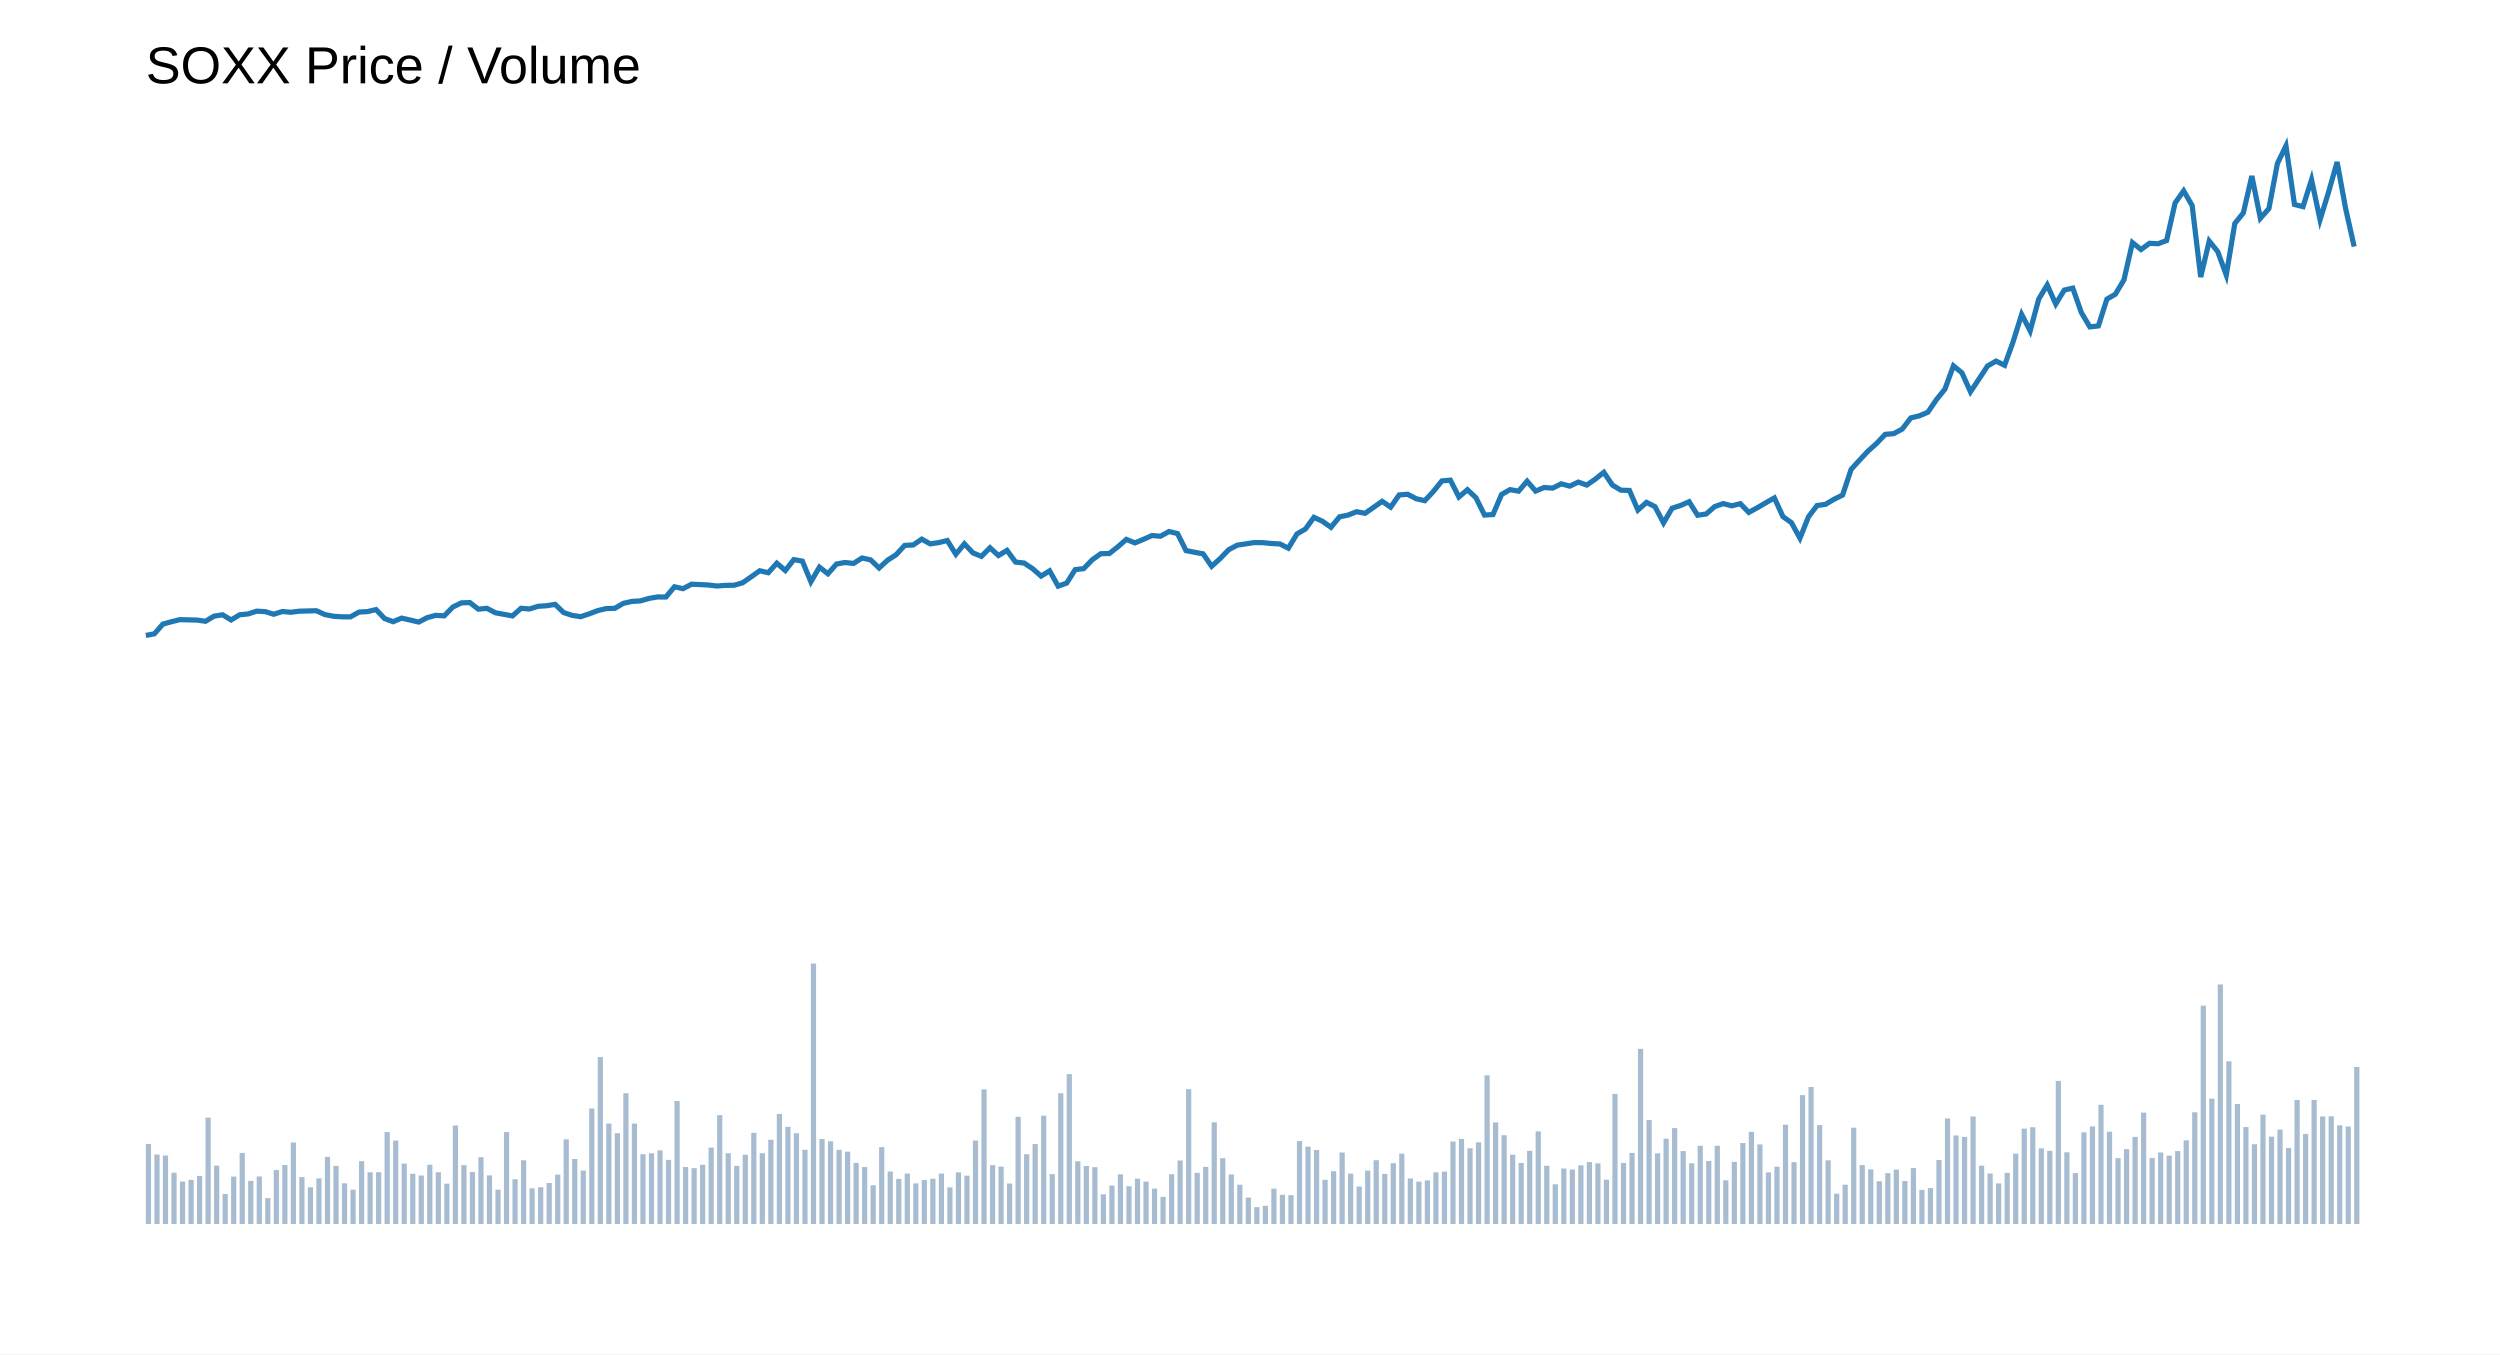
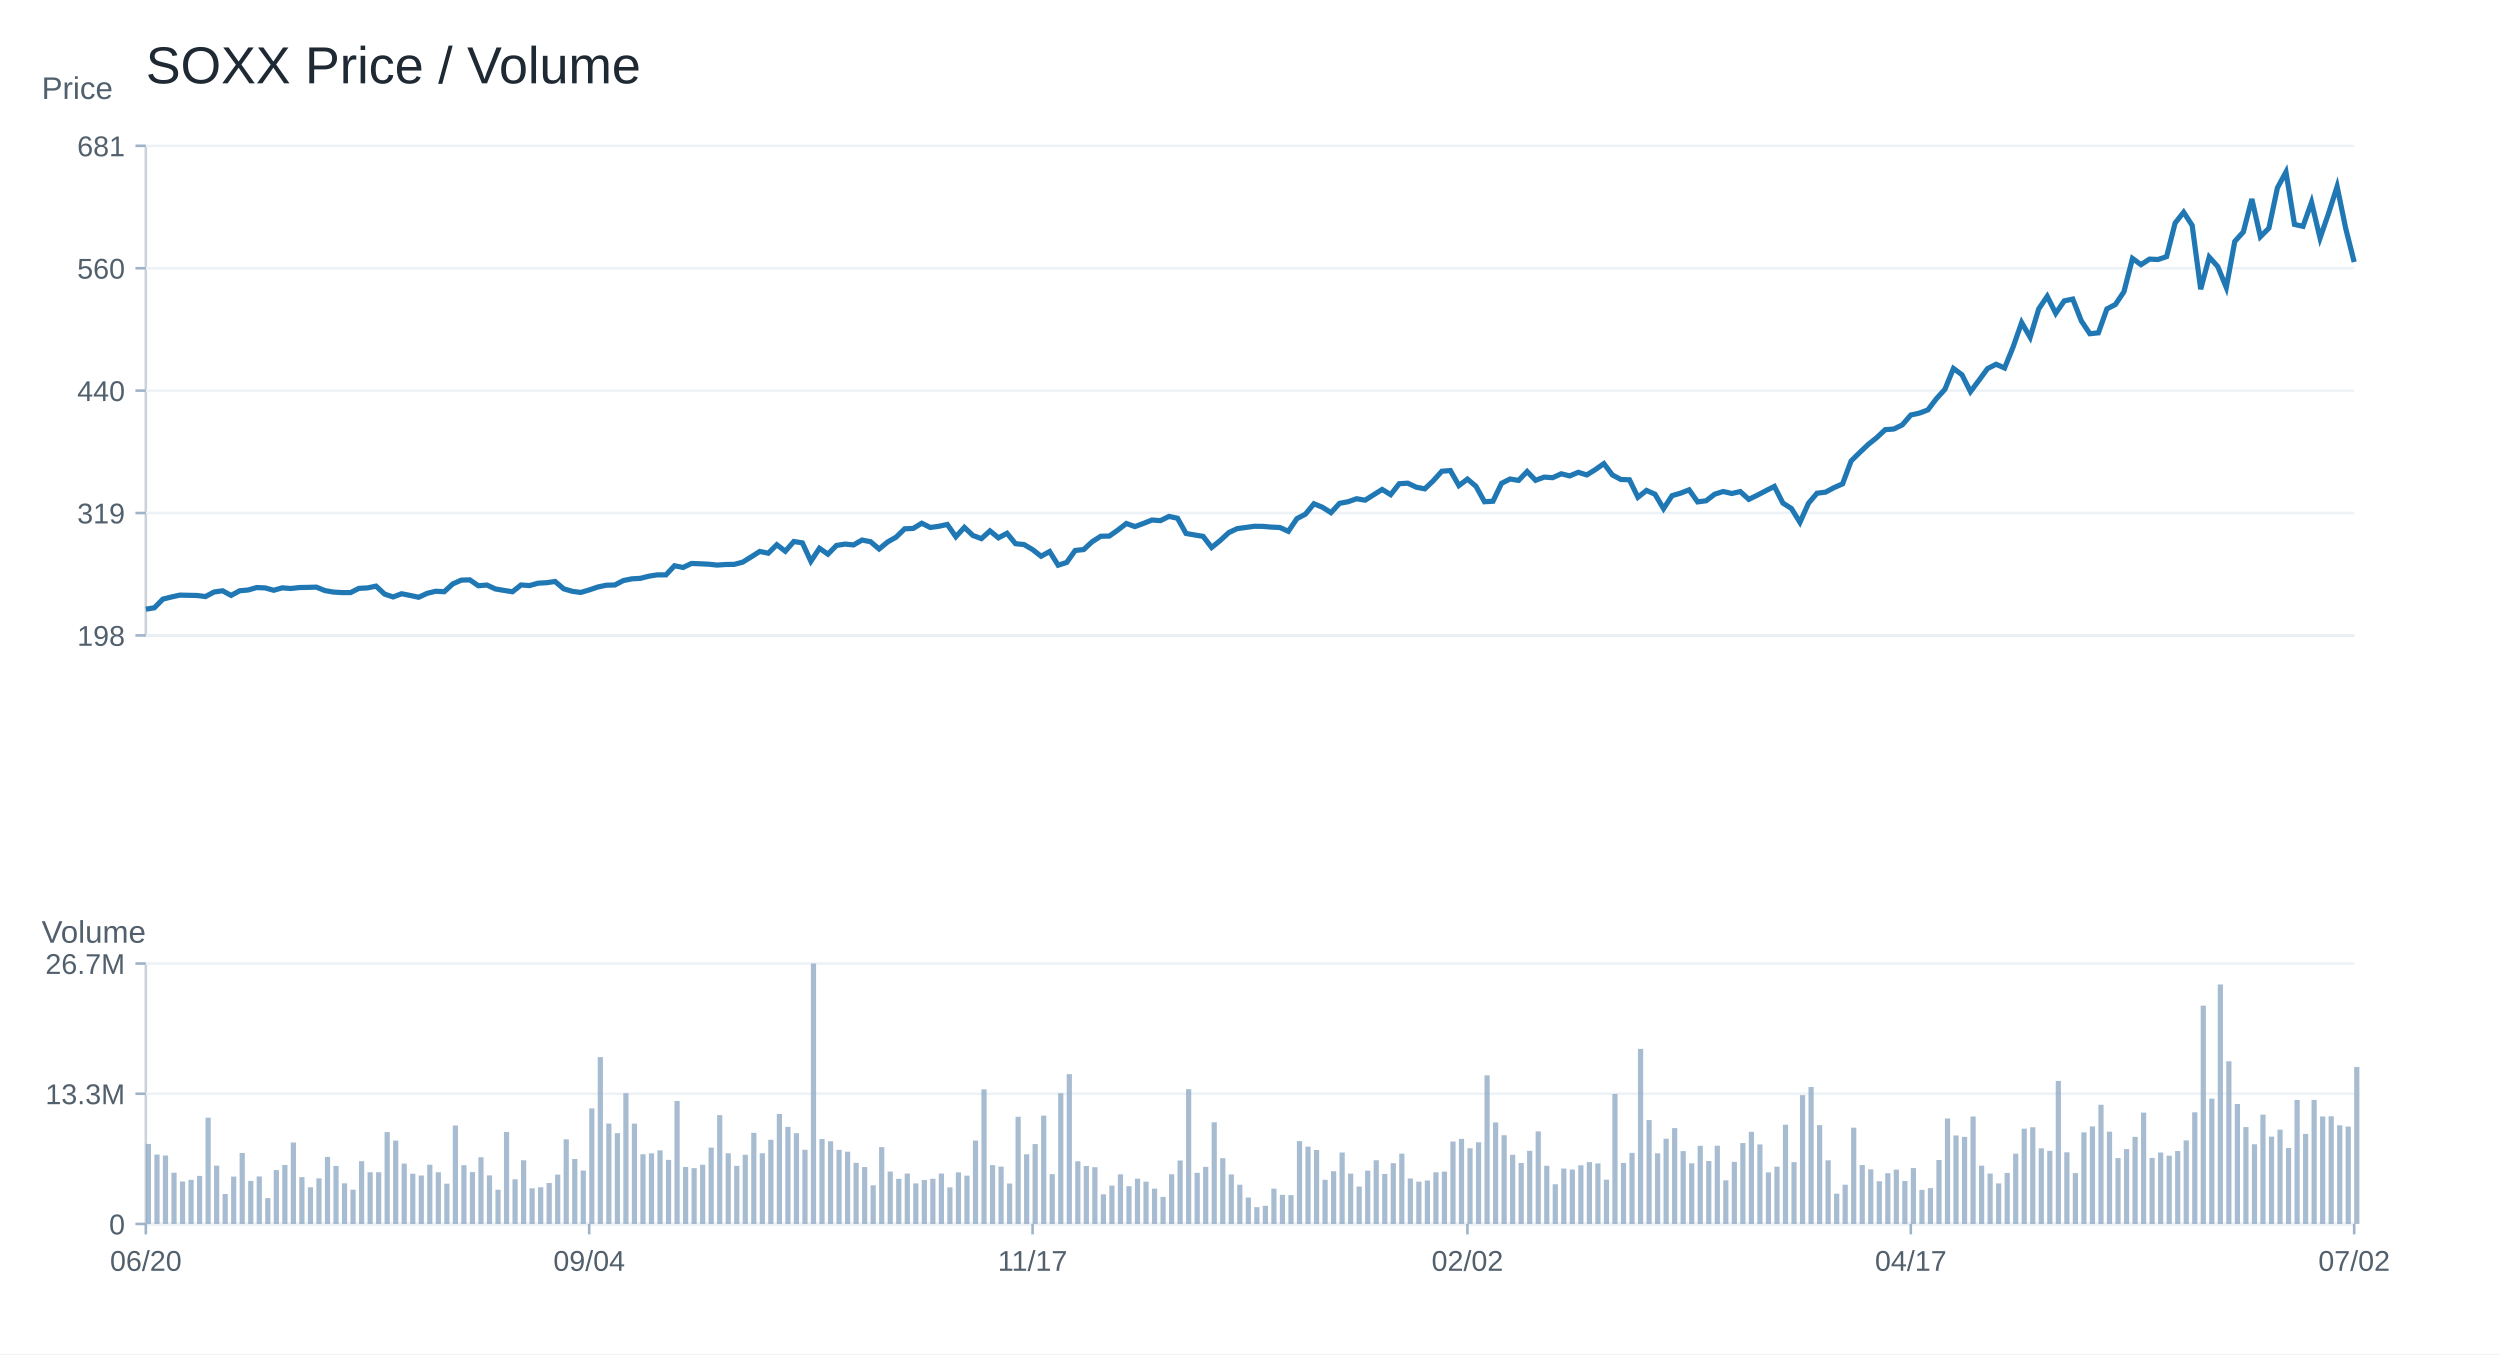
<svg xmlns="http://www.w3.org/2000/svg" width="960" height="520" viewBox="0 0 960 520">
  <rect width="100%" height="100%" fill="white" />
-   <text x="56" y="32" font-size="20" font-family="Arial">SOXX Price / Volume</text>
-   <polyline fill="none" stroke="#1f77b4" stroke-width="2" points="56.00,244.00 59.27,243.39 62.55,239.66 65.82,238.75 69.10,237.94 72.37,238.03 75.64,238.10 78.92,238.57 82.19,236.61 85.47,236.08 88.74,238.06 92.02,236.08 95.29,235.75 98.56,234.69 101.84,234.86 105.11,235.87 108.39,234.82 111.66,235.11 114.93,234.70 118.21,234.61 121.48,234.52 124.76,236.00 128.03,236.64 131.31,236.86 134.58,236.87 137.85,235.04 141.13,234.85 144.40,234.08 147.68,237.52 150.95,238.73 154.22,237.36 157.50,238.09 160.77,238.87 164.05,237.17 167.32,236.29 170.59,236.49 173.87,233.12 177.14,231.51 180.42,231.39 183.69,233.92 186.97,233.60 190.24,235.30 193.51,235.91 196.79,236.51 200.06,233.59 203.34,233.84 206.61,232.82 209.88,232.61 213.16,232.08 216.43,235.22 219.71,236.31 222.98,236.80 226.25,235.72 229.53,234.47 232.80,233.69 236.08,233.60 239.35,231.69 242.63,230.94 245.90,230.74 249.17,229.81 252.45,229.23 255.72,229.25 259.00,225.32 262.27,226.06 265.54,224.34 268.82,224.47 272.09,224.65 275.37,225.03 278.64,224.77 281.92,224.73 285.19,223.77 288.46,221.50 291.74,219.17 295.01,219.93 298.29,216.27 301.56,219.08 304.83,214.89 308.11,215.48 311.38,223.40 314.66,217.79 317.93,220.33 321.20,216.59 324.48,216.00 327.75,216.35 331.03,214.27 334.30,214.98 337.58,218.11 340.85,215.10 344.12,213.01 347.40,209.43 350.67,209.27 353.95,207.03 357.22,208.85 360.49,208.36 363.77,207.56 367.04,212.83 370.32,208.83 373.59,212.29 376.86,213.65 380.14,210.34 383.41,213.32 386.69,211.35 389.96,215.83 393.24,216.20 396.51,218.36 399.78,221.22 403.06,219.21 406.33,225.09 409.61,223.90 412.88,218.73 416.15,218.35 419.43,214.95 422.70,212.63 425.98,212.55 429.25,209.97 432.53,207.13 435.80,208.47 439.07,207.12 442.35,205.65 445.62,205.91 448.90,204.10 452.17,204.89 455.44,211.43 458.72,212.07 461.99,212.67 465.27,217.45 468.54,214.48 471.81,211.10 475.09,209.34 478.36,208.85 481.64,208.34 484.91,208.38 488.19,208.70 491.46,208.87 494.73,210.51 498.01,205.05 501.28,203.15 504.56,198.66 507.83,200.17 511.10,202.48 514.38,198.47 517.65,197.79 520.93,196.50 524.20,197.11 527.47,194.80 530.75,192.51 534.02,194.74 537.30,190.04 540.57,189.81 543.85,191.53 547.12,192.25 550.39,188.76 553.67,184.67 556.94,184.38 560.22,190.84 563.49,188.05 566.76,191.13 570.04,197.78 573.31,197.58 576.59,189.88 579.86,188.02 583.14,188.60 586.41,184.78 589.68,188.57 592.96,187.20 596.23,187.44 599.51,185.78 602.78,186.68 606.05,185.12 609.33,186.26 612.60,183.98 615.88,181.38 619.15,186.26 622.42,188.23 625.70,188.33 628.97,195.86 632.25,192.91 635.52,194.56 638.80,200.77 642.07,195.17 645.34,194.10 648.62,192.67 651.89,197.86 655.17,197.37 658.44,194.53 661.71,193.38 664.99,194.24 668.26,193.41 671.54,196.76 674.81,194.98 678.08,193.05 681.36,191.20 684.63,198.36 687.91,200.70 691.18,206.67 694.46,198.44 697.73,194.13 701.00,193.66 704.28,191.71 707.55,190.11 710.83,180.24 714.10,176.65 717.37,173.17 720.65,170.23 723.92,166.79 727.20,166.52 730.47,164.74 733.75,160.48 737.02,159.68 740.29,158.30 743.57,153.48 746.84,149.45 750.12,140.47 753.39,143.17 756.66,150.45 759.94,145.53 763.21,140.54 766.49,138.66 769.76,140.27 773.03,131.26 776.31,120.73 779.58,127.06 782.86,114.87 786.13,109.44 789.41,116.75 792.68,111.39 795.95,110.63 799.23,120.01 802.50,125.53 805.78,125.15 809.05,114.87 812.32,112.95 815.60,107.45 818.87,93.16 822.15,95.83 825.42,93.43 828.69,93.60 831.97,92.36 835.24,77.93 838.52,73.29 841.79,78.94 845.07,106.39 848.34,92.57 851.61,96.63 854.89,105.63 858.16,85.82 861.44,81.76 864.71,67.59 867.98,83.82 871.26,80.12 874.53,62.79 877.81,56.00 881.08,78.52 884.36,79.34 887.63,69.00 890.90,84.39 894.18,73.74 897.45,62.22 900.73,80.13 904.00,94.69" />
+   <text x="56.00" y="32.00" font-size="20" font-family="Arial" fill="#1f2933" text-anchor="start">SOXX Price / Volume</text>
+   <line x1="56" y1="244" x2="904" y2="244" stroke="#cbd2d9" />
+   <line x1="56" y1="56" x2="56" y2="244" stroke="#cbd2d9" />
+   <text x="16.00" y="38.00" font-size="12" font-family="Arial" fill="#52606d" text-anchor="start">Price</text>
+   <line x1="56" y1="244.00" x2="904" y2="244.00" stroke="#edf2f7" />
+   <line x1="52" y1="244.00" x2="56" y2="244.00" stroke="#9fb3c8" />
+   <text x="48.00" y="248.00" font-size="11" font-family="Arial" fill="#52606d" text-anchor="end">198</text>
+   <line x1="56" y1="197.00" x2="904" y2="197.00" stroke="#edf2f7" />
+   <line x1="52" y1="197.00" x2="56" y2="197.00" stroke="#9fb3c8" />
+   <text x="48.00" y="201.00" font-size="11" font-family="Arial" fill="#52606d" text-anchor="end">319</text>
+   <line x1="56" y1="150.00" x2="904" y2="150.00" stroke="#edf2f7" />
+   <line x1="52" y1="150.00" x2="56" y2="150.00" stroke="#9fb3c8" />
+   <text x="48.00" y="154.00" font-size="11" font-family="Arial" fill="#52606d" text-anchor="end">440</text>
+   <line x1="56" y1="103.00" x2="904" y2="103.00" stroke="#edf2f7" />
+   <line x1="52" y1="103.00" x2="56" y2="103.00" stroke="#9fb3c8" />
+   <text x="48.00" y="107.00" font-size="11" font-family="Arial" fill="#52606d" text-anchor="end">560</text>
+   <line x1="56" y1="56.00" x2="904" y2="56.00" stroke="#edf2f7" />
+   <line x1="52" y1="56.00" x2="56" y2="56.00" stroke="#9fb3c8" />
+   <text x="48.00" y="60.00" font-size="11" font-family="Arial" fill="#52606d" text-anchor="end">681</text>
+   <polyline fill="none" stroke="#1f77b4" stroke-width="2" points="56.00,233.93 59.27,233.39 62.55,230.06 65.82,229.24 69.10,228.52 72.37,228.60 75.64,228.66 78.92,229.08 82.19,227.33 85.47,226.86 88.74,228.63 92.02,226.86 95.29,226.56 98.56,225.62 101.84,225.76 105.11,226.67 108.39,225.73 111.66,225.99 114.93,225.62 118.21,225.55 121.48,225.46 124.76,226.78 128.03,227.36 131.31,227.55 134.58,227.56 137.85,225.93 141.13,225.76 144.40,225.07 147.68,228.14 150.95,229.23 154.22,228.00 157.50,228.65 160.77,229.35 164.05,227.83 167.32,227.04 170.59,227.22 173.87,224.22 177.14,222.77 180.42,222.67 183.69,224.93 186.97,224.65 190.24,226.16 193.51,226.71 196.79,227.24 200.06,224.63 203.34,224.86 206.61,223.95 209.88,223.76 213.16,223.29 216.43,226.09 219.71,227.06 222.98,227.50 226.25,226.54 229.53,225.42 232.80,224.72 236.08,224.64 239.35,222.94 242.63,222.27 245.90,222.09 249.17,221.25 252.45,220.74 255.72,220.76 259.00,217.25 262.27,217.91 265.54,216.37 268.82,216.49 272.09,216.65 275.37,216.99 278.64,216.76 281.92,216.72 285.19,215.87 288.46,213.84 291.74,211.76 295.01,212.43 298.29,209.17 301.56,211.68 304.83,207.94 308.11,208.46 311.38,215.53 314.66,210.53 317.93,212.80 321.20,209.45 324.48,208.93 327.75,209.25 331.03,207.38 334.30,208.02 337.58,210.81 340.85,208.12 344.12,206.26 347.40,203.06 350.67,202.92 353.95,200.92 357.22,202.55 360.49,202.10 363.77,201.39 367.04,206.10 370.32,202.52 373.59,205.62 376.86,206.83 380.14,203.87 383.41,206.53 386.69,204.78 389.96,208.78 393.24,209.11 396.51,211.04 399.78,213.59 403.06,211.79 406.33,217.04 409.61,215.98 412.88,211.37 416.15,211.03 419.43,207.99 422.70,205.92 425.98,205.85 429.25,203.55 432.53,201.01 435.80,202.21 439.07,201.00 442.35,199.69 445.62,199.92 448.90,198.30 452.17,199.01 455.44,204.85 458.72,205.42 461.99,205.96 465.27,210.23 468.54,207.58 471.81,204.55 475.09,202.98 478.36,202.55 481.64,202.09 484.91,202.13 488.19,202.41 491.46,202.56 494.73,204.03 498.01,199.15 501.28,197.45 504.56,193.45 507.83,194.79 511.10,196.86 514.38,193.28 517.65,192.67 520.93,191.52 524.20,192.07 527.47,190.00 530.75,187.95 534.02,189.95 537.30,185.75 540.57,185.54 543.85,187.08 547.12,187.72 550.39,184.60 553.67,180.95 556.94,180.69 560.22,186.46 563.49,183.98 566.76,186.72 570.04,192.66 573.31,192.48 576.59,185.60 579.86,183.95 583.14,184.47 586.41,181.06 589.68,184.44 592.96,183.21 596.23,183.43 599.51,181.94 602.78,182.75 606.05,181.36 609.33,182.37 612.60,180.34 615.88,178.02 619.15,182.38 622.42,184.13 625.70,184.23 628.97,190.95 632.25,188.32 635.52,189.79 638.80,195.33 642.07,190.33 645.34,189.38 648.62,188.10 651.89,192.73 655.17,192.29 658.44,189.76 661.71,188.74 664.99,189.50 668.26,188.76 671.54,191.75 674.81,190.16 678.08,188.44 681.36,186.79 684.63,193.17 687.91,195.27 691.18,200.59 694.46,193.25 697.73,189.40 701.00,188.99 704.28,187.24 707.55,185.81 710.83,177.00 714.10,173.79 717.37,170.69 720.65,168.07 723.92,164.99 727.20,164.75 730.47,163.16 733.75,159.36 737.02,158.64 740.29,157.42 743.57,153.11 746.84,149.51 750.12,141.49 753.39,143.90 756.66,150.40 759.94,146.01 763.21,141.55 766.49,139.88 769.76,141.31 773.03,133.27 776.31,123.87 779.58,129.52 782.86,118.64 786.13,113.79 789.41,120.32 792.68,115.53 795.95,114.85 799.23,123.22 802.50,128.15 805.78,127.81 809.05,118.63 812.32,116.92 815.60,112.01 818.87,99.25 822.15,101.63 825.42,99.50 828.69,99.65 831.97,98.54 835.24,85.65 838.52,81.50 841.79,86.55 845.07,111.06 848.34,98.72 851.61,102.35 854.89,110.38 858.16,92.70 861.44,89.07 864.71,76.42 867.98,90.91 871.26,87.60 874.53,72.13 877.81,66.07 881.08,86.18 884.36,86.91 887.63,77.68 890.90,91.42 894.18,81.91 897.45,71.62 900.73,87.62 904.00,100.62" />
+   <line x1="56" y1="470" x2="904" y2="470" stroke="#cbd2d9" />
+   <line x1="56" y1="370" x2="56" y2="470" stroke="#cbd2d9" />
+   <text x="16.00" y="362.00" font-size="12" font-family="Arial" fill="#52606d" text-anchor="start">Volume</text>
+   <line x1="56" y1="470.00" x2="904" y2="470.00" stroke="#edf2f7" />
+   <line x1="52" y1="470.00" x2="56" y2="470.00" stroke="#9fb3c8" />
+   <text x="48.00" y="474.00" font-size="11" font-family="Arial" fill="#52606d" text-anchor="end">0</text>
+   <line x1="56" y1="420.00" x2="904" y2="420.00" stroke="#edf2f7" />
+   <line x1="52" y1="420.00" x2="56" y2="420.00" stroke="#9fb3c8" />
+   <text x="48.00" y="424.00" font-size="11" font-family="Arial" fill="#52606d" text-anchor="end">13.3M</text>
+   <line x1="56" y1="370.00" x2="904" y2="370.00" stroke="#edf2f7" />
+   <line x1="52" y1="370.00" x2="56" y2="370.00" stroke="#9fb3c8" />
+   <text x="48.00" y="374.00" font-size="11" font-family="Arial" fill="#52606d" text-anchor="end">26.7M</text>
+   <line x1="56.00" y1="470" x2="56.00" y2="474" stroke="#9fb3c8" />
+   <text x="56.00" y="488.00" font-size="11" font-family="Arial" fill="#52606d" text-anchor="middle">06/20</text>
+   <line x1="226.25" y1="470" x2="226.25" y2="474" stroke="#9fb3c8" />
+   <text x="226.25" y="488.00" font-size="11" font-family="Arial" fill="#52606d" text-anchor="middle">09/04</text>
+   <line x1="396.51" y1="470" x2="396.51" y2="474" stroke="#9fb3c8" />
+   <text x="396.51" y="488.00" font-size="11" font-family="Arial" fill="#52606d" text-anchor="middle">11/17</text>
+   <line x1="563.49" y1="470" x2="563.49" y2="474" stroke="#9fb3c8" />
+   <text x="563.49" y="488.00" font-size="11" font-family="Arial" fill="#52606d" text-anchor="middle">02/02</text>
+   <line x1="733.75" y1="470" x2="733.75" y2="474" stroke="#9fb3c8" />
+   <text x="733.75" y="488.00" font-size="11" font-family="Arial" fill="#52606d" text-anchor="middle">04/17</text>
+   <line x1="904.00" y1="470" x2="904.00" y2="474" stroke="#9fb3c8" />
+   <text x="904.00" y="488.00" font-size="11" font-family="Arial" fill="#52606d" text-anchor="middle">07/02</text>
  <rect x="56.0" y="439.27" width="2" height="30.73" fill="#8aa6c1" opacity="0.75" />
  <rect x="59.274" y="443.343" width="2" height="26.657" fill="#8aa6c1" opacity="0.75" />
  <rect x="62.548" y="443.709" width="2" height="26.291" fill="#8aa6c1" opacity="0.75" />
  <rect x="65.822" y="450.321" width="2" height="19.679" fill="#8aa6c1" opacity="0.75" />
  <rect x="69.097" y="453.702" width="2" height="16.298" fill="#8aa6c1" opacity="0.75" />
  <rect x="72.371" y="453.064" width="2" height="16.936" fill="#8aa6c1" opacity="0.75" />
  <rect x="75.645" y="451.547" width="2" height="18.453" fill="#8aa6c1" opacity="0.75" />
  <rect x="78.919" y="429.189" width="2" height="40.811" fill="#8aa6c1" opacity="0.75" />
  <rect x="82.193" y="447.599" width="2" height="22.401" fill="#8aa6c1" opacity="0.75" />
  <rect x="85.467" y="458.5" width="2" height="11.5" fill="#8aa6c1" opacity="0.75" />
  <rect x="88.741" y="451.795" width="2" height="18.205" fill="#8aa6c1" opacity="0.75" />
  <rect x="92.015" y="442.739" width="2" height="27.261" fill="#8aa6c1" opacity="0.75" />
  <rect x="95.29" y="453.458" width="2" height="16.542" fill="#8aa6c1" opacity="0.75" />
  <rect x="98.564" y="451.76" width="2" height="18.24" fill="#8aa6c1" opacity="0.75" />
  <rect x="101.838" y="460.073" width="2" height="9.927" fill="#8aa6c1" opacity="0.75" />
  <rect x="105.112" y="449.309" width="2" height="20.691" fill="#8aa6c1" opacity="0.75" />
  <rect x="108.386" y="447.363" width="2" height="22.637" fill="#8aa6c1" opacity="0.75" />
  <rect x="111.66" y="438.72" width="2" height="31.28" fill="#8aa6c1" opacity="0.75" />
  <rect x="114.934" y="452.012" width="2" height="17.988" fill="#8aa6c1" opacity="0.75" />
  <rect x="118.208" y="455.919" width="2" height="14.081" fill="#8aa6c1" opacity="0.75" />
  <rect x="121.483" y="452.494" width="2" height="17.506" fill="#8aa6c1" opacity="0.75" />
  <rect x="124.757" y="444.257" width="2" height="25.743" fill="#8aa6c1" opacity="0.75" />
  <rect x="128.031" y="447.698" width="2" height="22.302" fill="#8aa6c1" opacity="0.75" />
  <rect x="131.305" y="454.389" width="2" height="15.611" fill="#8aa6c1" opacity="0.75" />
  <rect x="134.579" y="456.844" width="2" height="13.156" fill="#8aa6c1" opacity="0.75" />
  <rect x="137.853" y="445.898" width="2" height="24.102" fill="#8aa6c1" opacity="0.75" />
  <rect x="141.127" y="450.144" width="2" height="19.856" fill="#8aa6c1" opacity="0.75" />
  <rect x="144.402" y="450.141" width="2" height="19.859" fill="#8aa6c1" opacity="0.75" />
  <rect x="147.676" y="434.71" width="2" height="35.29" fill="#8aa6c1" opacity="0.75" />
  <rect x="150.95" y="437.971" width="2" height="32.029" fill="#8aa6c1" opacity="0.75" />
  <rect x="154.224" y="446.811" width="2" height="23.189" fill="#8aa6c1" opacity="0.75" />
  <rect x="157.498" y="450.706" width="2" height="19.294" fill="#8aa6c1" opacity="0.75" />
  <rect x="160.772" y="451.393" width="2" height="18.607" fill="#8aa6c1" opacity="0.75" />
  <rect x="164.046" y="447.246" width="2" height="22.754" fill="#8aa6c1" opacity="0.75" />
  <rect x="167.32" y="450.138" width="2" height="19.862" fill="#8aa6c1" opacity="0.75" />
  <rect x="170.595" y="454.535" width="2" height="15.465" fill="#8aa6c1" opacity="0.75" />
  <rect x="173.869" y="432.192" width="2" height="37.808" fill="#8aa6c1" opacity="0.75" />
  <rect x="177.143" y="447.437" width="2" height="22.563" fill="#8aa6c1" opacity="0.75" />
  <rect x="180.417" y="450.084" width="2" height="19.916" fill="#8aa6c1" opacity="0.75" />
  <rect x="183.691" y="444.373" width="2" height="25.627" fill="#8aa6c1" opacity="0.75" />
  <rect x="186.965" y="451.349" width="2" height="18.651" fill="#8aa6c1" opacity="0.75" />
  <rect x="190.239" y="456.857" width="2" height="13.143" fill="#8aa6c1" opacity="0.75" />
  <rect x="193.514" y="434.696" width="2" height="35.304" fill="#8aa6c1" opacity="0.75" />
  <rect x="196.788" y="452.837" width="2" height="17.163" fill="#8aa6c1" opacity="0.75" />
  <rect x="200.062" y="445.544" width="2" height="24.456" fill="#8aa6c1" opacity="0.75" />
  <rect x="203.336" y="456.309" width="2" height="13.691" fill="#8aa6c1" opacity="0.75" />
  <rect x="206.61" y="455.905" width="2" height="14.095" fill="#8aa6c1" opacity="0.75" />
  <rect x="209.884" y="454.282" width="2" height="15.718" fill="#8aa6c1" opacity="0.75" />
  <rect x="213.158" y="451.042" width="2" height="18.958" fill="#8aa6c1" opacity="0.75" />
  <rect x="216.432" y="437.508" width="2" height="32.492" fill="#8aa6c1" opacity="0.75" />
  <rect x="219.707" y="445.051" width="2" height="24.949" fill="#8aa6c1" opacity="0.75" />
  <rect x="222.981" y="449.494" width="2" height="20.506" fill="#8aa6c1" opacity="0.75" />
  <rect x="226.255" y="425.633" width="2" height="44.367" fill="#8aa6c1" opacity="0.75" />
  <rect x="229.529" y="405.913" width="2" height="64.087" fill="#8aa6c1" opacity="0.75" />
  <rect x="232.803" y="431.446" width="2" height="38.554" fill="#8aa6c1" opacity="0.75" />
  <rect x="236.077" y="435.138" width="2" height="34.862" fill="#8aa6c1" opacity="0.75" />
  <rect x="239.351" y="419.802" width="2" height="50.198" fill="#8aa6c1" opacity="0.75" />
  <rect x="242.625" y="431.462" width="2" height="38.538" fill="#8aa6c1" opacity="0.75" />
  <rect x="245.9" y="443.234" width="2" height="26.766" fill="#8aa6c1" opacity="0.75" />
  <rect x="249.174" y="442.878" width="2" height="27.122" fill="#8aa6c1" opacity="0.75" />
  <rect x="252.448" y="441.739" width="2" height="28.261" fill="#8aa6c1" opacity="0.75" />
  <rect x="255.722" y="445.397" width="2" height="24.603" fill="#8aa6c1" opacity="0.75" />
  <rect x="258.996" y="422.787" width="2" height="47.213" fill="#8aa6c1" opacity="0.75" />
  <rect x="262.27" y="448.124" width="2" height="21.876" fill="#8aa6c1" opacity="0.75" />
  <rect x="265.544" y="448.564" width="2" height="21.436" fill="#8aa6c1" opacity="0.75" />
  <rect x="268.819" y="447.265" width="2" height="22.735" fill="#8aa6c1" opacity="0.75" />
  <rect x="272.093" y="440.681" width="2" height="29.319" fill="#8aa6c1" opacity="0.75" />
  <rect x="275.367" y="428.197" width="2" height="41.803" fill="#8aa6c1" opacity="0.75" />
  <rect x="278.641" y="442.859" width="2" height="27.141" fill="#8aa6c1" opacity="0.75" />
  <rect x="281.915" y="447.69" width="2" height="22.31" fill="#8aa6c1" opacity="0.75" />
  <rect x="285.189" y="443.43" width="2" height="26.57" fill="#8aa6c1" opacity="0.75" />
  <rect x="288.463" y="435.009" width="2" height="34.991" fill="#8aa6c1" opacity="0.75" />
  <rect x="291.737" y="442.837" width="2" height="27.163" fill="#8aa6c1" opacity="0.75" />
  <rect x="295.012" y="437.671" width="2" height="32.329" fill="#8aa6c1" opacity="0.75" />
  <rect x="298.286" y="427.758" width="2" height="42.242" fill="#8aa6c1" opacity="0.75" />
  <rect x="301.56" y="432.714" width="2" height="37.286" fill="#8aa6c1" opacity="0.75" />
  <rect x="304.834" y="435.151" width="2" height="34.849" fill="#8aa6c1" opacity="0.75" />
  <rect x="308.108" y="441.513" width="2" height="28.487" fill="#8aa6c1" opacity="0.75" />
  <rect x="311.382" y="370.0" width="2" height="100.0" fill="#8aa6c1" opacity="0.75" />
  <rect x="314.656" y="437.392" width="2" height="32.608" fill="#8aa6c1" opacity="0.75" />
  <rect x="317.931" y="438.244" width="2" height="31.756" fill="#8aa6c1" opacity="0.75" />
  <rect x="321.205" y="441.544" width="2" height="28.456" fill="#8aa6c1" opacity="0.75" />
  <rect x="324.479" y="442.237" width="2" height="27.763" fill="#8aa6c1" opacity="0.75" />
  <rect x="327.753" y="446.541" width="2" height="23.459" fill="#8aa6c1" opacity="0.75" />
  <rect x="331.027" y="448.149" width="2" height="21.851" fill="#8aa6c1" opacity="0.75" />
  <rect x="334.301" y="455.144" width="2" height="14.856" fill="#8aa6c1" opacity="0.75" />
  <rect x="337.575" y="440.495" width="2" height="29.505" fill="#8aa6c1" opacity="0.75" />
  <rect x="340.849" y="449.863" width="2" height="20.137" fill="#8aa6c1" opacity="0.75" />
  <rect x="344.124" y="452.686" width="2" height="17.314" fill="#8aa6c1" opacity="0.75" />
  <rect x="347.398" y="450.649" width="2" height="19.351" fill="#8aa6c1" opacity="0.75" />
  <rect x="350.672" y="454.428" width="2" height="15.572" fill="#8aa6c1" opacity="0.75" />
  <rect x="353.946" y="453.129" width="2" height="16.871" fill="#8aa6c1" opacity="0.75" />
  <rect x="357.22" y="452.651" width="2" height="17.349" fill="#8aa6c1" opacity="0.75" />
  <rect x="360.494" y="450.653" width="2" height="19.347" fill="#8aa6c1" opacity="0.75" />
  <rect x="363.768" y="455.947" width="2" height="14.053" fill="#8aa6c1" opacity="0.75" />
  <rect x="367.042" y="450.185" width="2" height="19.815" fill="#8aa6c1" opacity="0.75" />
  <rect x="370.317" y="451.457" width="2" height="18.543" fill="#8aa6c1" opacity="0.75" />
  <rect x="373.591" y="437.973" width="2" height="32.027" fill="#8aa6c1" opacity="0.75" />
  <rect x="376.865" y="418.303" width="2" height="51.697" fill="#8aa6c1" opacity="0.75" />
  <rect x="380.139" y="447.405" width="2" height="22.595" fill="#8aa6c1" opacity="0.75" />
  <rect x="383.413" y="447.978" width="2" height="22.022" fill="#8aa6c1" opacity="0.75" />
  <rect x="386.687" y="454.471" width="2" height="15.529" fill="#8aa6c1" opacity="0.75" />
  <rect x="389.961" y="428.861" width="2" height="41.139" fill="#8aa6c1" opacity="0.75" />
  <rect x="393.236" y="443.242" width="2" height="26.758" fill="#8aa6c1" opacity="0.75" />
  <rect x="396.51" y="439.321" width="2" height="30.679" fill="#8aa6c1" opacity="0.75" />
  <rect x="399.784" y="428.402" width="2" height="41.598" fill="#8aa6c1" opacity="0.75" />
  <rect x="403.058" y="450.862" width="2" height="19.138" fill="#8aa6c1" opacity="0.75" />
  <rect x="406.332" y="419.803" width="2" height="50.197" fill="#8aa6c1" opacity="0.75" />
  <rect x="409.606" y="412.468" width="2" height="57.532" fill="#8aa6c1" opacity="0.75" />
  <rect x="412.88" y="445.929" width="2" height="24.071" fill="#8aa6c1" opacity="0.75" />
  <rect x="416.154" y="447.735" width="2" height="22.265" fill="#8aa6c1" opacity="0.75" />
  <rect x="419.429" y="448.201" width="2" height="21.799" fill="#8aa6c1" opacity="0.75" />
  <rect x="422.703" y="458.618" width="2" height="11.382" fill="#8aa6c1" opacity="0.75" />
  <rect x="425.977" y="455.265" width="2" height="14.735" fill="#8aa6c1" opacity="0.75" />
  <rect x="429.251" y="450.942" width="2" height="19.058" fill="#8aa6c1" opacity="0.75" />
  <rect x="432.525" y="455.512" width="2" height="14.488" fill="#8aa6c1" opacity="0.75" />
  <rect x="435.799" y="452.617" width="2" height="17.383" fill="#8aa6c1" opacity="0.75" />
  <rect x="439.073" y="453.747" width="2" height="16.253" fill="#8aa6c1" opacity="0.75" />
  <rect x="442.347" y="456.434" width="2" height="13.566" fill="#8aa6c1" opacity="0.75" />
  <rect x="445.622" y="459.602" width="2" height="10.398" fill="#8aa6c1" opacity="0.75" />
  <rect x="448.896" y="450.916" width="2" height="19.084" fill="#8aa6c1" opacity="0.75" />
  <rect x="452.17" y="445.63" width="2" height="24.37" fill="#8aa6c1" opacity="0.75" />
  <rect x="455.444" y="418.247" width="2" height="51.753" fill="#8aa6c1" opacity="0.75" />
  <rect x="458.718" y="450.361" width="2" height="19.639" fill="#8aa6c1" opacity="0.75" />
  <rect x="461.992" y="448.081" width="2" height="21.919" fill="#8aa6c1" opacity="0.75" />
  <rect x="465.266" y="430.953" width="2" height="39.047" fill="#8aa6c1" opacity="0.75" />
  <rect x="468.541" y="444.747" width="2" height="25.253" fill="#8aa6c1" opacity="0.75" />
  <rect x="471.815" y="450.986" width="2" height="19.014" fill="#8aa6c1" opacity="0.75" />
  <rect x="475.089" y="454.943" width="2" height="15.057" fill="#8aa6c1" opacity="0.75" />
  <rect x="478.363" y="459.852" width="2" height="10.148" fill="#8aa6c1" opacity="0.75" />
  <rect x="481.637" y="463.544" width="2" height="6.456" fill="#8aa6c1" opacity="0.75" />
  <rect x="484.911" y="463.028" width="2" height="6.972" fill="#8aa6c1" opacity="0.75" />
  <rect x="488.185" y="456.435" width="2" height="13.565" fill="#8aa6c1" opacity="0.75" />
  <rect x="491.459" y="458.817" width="2" height="11.183" fill="#8aa6c1" opacity="0.75" />
  <rect x="494.734" y="458.932" width="2" height="11.068" fill="#8aa6c1" opacity="0.75" />
  <rect x="498.008" y="438.187" width="2" height="31.813" fill="#8aa6c1" opacity="0.75" />
  <rect x="501.282" y="440.315" width="2" height="29.685" fill="#8aa6c1" opacity="0.75" />
  <rect x="504.556" y="441.602" width="2" height="28.398" fill="#8aa6c1" opacity="0.75" />
  <rect x="507.83" y="453.034" width="2" height="16.966" fill="#8aa6c1" opacity="0.75" />
  <rect x="511.104" y="449.738" width="2" height="20.262" fill="#8aa6c1" opacity="0.75" />
  <rect x="514.378" y="442.564" width="2" height="27.436" fill="#8aa6c1" opacity="0.75" />
  <rect x="517.653" y="450.669" width="2" height="19.331" fill="#8aa6c1" opacity="0.75" />
  <rect x="520.927" y="455.629" width="2" height="14.371" fill="#8aa6c1" opacity="0.75" />
  <rect x="524.201" y="449.51" width="2" height="20.49" fill="#8aa6c1" opacity="0.75" />
  <rect x="527.475" y="445.529" width="2" height="24.471" fill="#8aa6c1" opacity="0.75" />
  <rect x="530.749" y="450.79" width="2" height="19.21" fill="#8aa6c1" opacity="0.75" />
  <rect x="534.023" y="446.649" width="2" height="23.351" fill="#8aa6c1" opacity="0.75" />
  <rect x="537.297" y="443.009" width="2" height="26.991" fill="#8aa6c1" opacity="0.75" />
  <rect x="540.571" y="452.534" width="2" height="17.466" fill="#8aa6c1" opacity="0.75" />
  <rect x="543.846" y="453.755" width="2" height="16.245" fill="#8aa6c1" opacity="0.75" />
  <rect x="547.12" y="453.295" width="2" height="16.705" fill="#8aa6c1" opacity="0.75" />
  <rect x="550.394" y="450.167" width="2" height="19.833" fill="#8aa6c1" opacity="0.75" />
  <rect x="553.668" y="449.903" width="2" height="20.097" fill="#8aa6c1" opacity="0.75" />
  <rect x="556.942" y="438.356" width="2" height="31.644" fill="#8aa6c1" opacity="0.75" />
  <rect x="560.216" y="437.333" width="2" height="32.667" fill="#8aa6c1" opacity="0.75" />
  <rect x="563.49" y="440.934" width="2" height="29.066" fill="#8aa6c1" opacity="0.75" />
  <rect x="566.764" y="438.637" width="2" height="31.363" fill="#8aa6c1" opacity="0.75" />
  <rect x="570.039" y="412.935" width="2" height="57.065" fill="#8aa6c1" opacity="0.75" />
  <rect x="573.313" y="431.011" width="2" height="38.989" fill="#8aa6c1" opacity="0.75" />
  <rect x="576.587" y="435.921" width="2" height="34.079" fill="#8aa6c1" opacity="0.75" />
  <rect x="579.861" y="443.432" width="2" height="26.568" fill="#8aa6c1" opacity="0.75" />
  <rect x="583.135" y="446.575" width="2" height="23.425" fill="#8aa6c1" opacity="0.75" />
  <rect x="586.409" y="441.912" width="2" height="28.088" fill="#8aa6c1" opacity="0.75" />
  <rect x="589.683" y="434.453" width="2" height="35.547" fill="#8aa6c1" opacity="0.75" />
  <rect x="592.958" y="447.659" width="2" height="22.341" fill="#8aa6c1" opacity="0.75" />
  <rect x="596.232" y="454.756" width="2" height="15.244" fill="#8aa6c1" opacity="0.75" />
  <rect x="599.506" y="448.715" width="2" height="21.285" fill="#8aa6c1" opacity="0.75" />
  <rect x="602.78" y="449.108" width="2" height="20.892" fill="#8aa6c1" opacity="0.75" />
  <rect x="606.054" y="447.47" width="2" height="22.53" fill="#8aa6c1" opacity="0.75" />
  <rect x="609.328" y="446.248" width="2" height="23.752" fill="#8aa6c1" opacity="0.75" />
  <rect x="612.602" y="446.749" width="2" height="23.251" fill="#8aa6c1" opacity="0.75" />
  <rect x="615.876" y="452.991" width="2" height="17.009" fill="#8aa6c1" opacity="0.75" />
  <rect x="619.151" y="420.062" width="2" height="49.938" fill="#8aa6c1" opacity="0.75" />
  <rect x="622.425" y="446.583" width="2" height="23.417" fill="#8aa6c1" opacity="0.75" />
  <rect x="625.699" y="442.71" width="2" height="27.29" fill="#8aa6c1" opacity="0.75" />
  <rect x="628.973" y="402.764" width="2" height="67.236" fill="#8aa6c1" opacity="0.75" />
  <rect x="632.247" y="430.1" width="2" height="39.9" fill="#8aa6c1" opacity="0.75" />
  <rect x="635.521" y="442.878" width="2" height="27.122" fill="#8aa6c1" opacity="0.75" />
  <rect x="638.795" y="437.279" width="2" height="32.721" fill="#8aa6c1" opacity="0.75" />
  <rect x="642.069" y="433.192" width="2" height="36.808" fill="#8aa6c1" opacity="0.75" />
  <rect x="645.344" y="442.01" width="2" height="27.99" fill="#8aa6c1" opacity="0.75" />
  <rect x="648.618" y="446.715" width="2" height="23.285" fill="#8aa6c1" opacity="0.75" />
  <rect x="651.892" y="439.997" width="2" height="30.003" fill="#8aa6c1" opacity="0.75" />
  <rect x="655.166" y="445.832" width="2" height="24.168" fill="#8aa6c1" opacity="0.75" />
  <rect x="658.44" y="439.959" width="2" height="30.041" fill="#8aa6c1" opacity="0.75" />
  <rect x="661.714" y="453.245" width="2" height="16.755" fill="#8aa6c1" opacity="0.75" />
  <rect x="664.988" y="446.157" width="2" height="23.843" fill="#8aa6c1" opacity="0.75" />
  <rect x="668.263" y="438.933" width="2" height="31.067" fill="#8aa6c1" opacity="0.75" />
  <rect x="671.537" y="434.628" width="2" height="35.372" fill="#8aa6c1" opacity="0.75" />
  <rect x="674.811" y="439.462" width="2" height="30.538" fill="#8aa6c1" opacity="0.75" />
  <rect x="678.085" y="450.19" width="2" height="19.81" fill="#8aa6c1" opacity="0.75" />
  <rect x="681.359" y="448.011" width="2" height="21.989" fill="#8aa6c1" opacity="0.75" />
  <rect x="684.633" y="431.889" width="2" height="38.111" fill="#8aa6c1" opacity="0.75" />
  <rect x="687.907" y="446.266" width="2" height="23.734" fill="#8aa6c1" opacity="0.75" />
  <rect x="691.181" y="420.528" width="2" height="49.472" fill="#8aa6c1" opacity="0.75" />
  <rect x="694.456" y="417.412" width="2" height="52.588" fill="#8aa6c1" opacity="0.75" />
  <rect x="697.73" y="432.044" width="2" height="37.956" fill="#8aa6c1" opacity="0.75" />
  <rect x="701.004" y="445.569" width="2" height="24.431" fill="#8aa6c1" opacity="0.75" />
  <rect x="704.278" y="458.367" width="2" height="11.633" fill="#8aa6c1" opacity="0.75" />
  <rect x="707.552" y="454.916" width="2" height="15.084" fill="#8aa6c1" opacity="0.75" />
  <rect x="710.826" y="433.026" width="2" height="36.974" fill="#8aa6c1" opacity="0.75" />
  <rect x="714.1" y="447.383" width="2" height="22.617" fill="#8aa6c1" opacity="0.75" />
  <rect x="717.375" y="449.031" width="2" height="20.969" fill="#8aa6c1" opacity="0.75" />
  <rect x="720.649" y="453.6" width="2" height="16.4" fill="#8aa6c1" opacity="0.75" />
  <rect x="723.923" y="450.508" width="2" height="19.492" fill="#8aa6c1" opacity="0.75" />
  <rect x="727.197" y="449.131" width="2" height="20.869" fill="#8aa6c1" opacity="0.75" />
  <rect x="730.471" y="453.513" width="2" height="16.487" fill="#8aa6c1" opacity="0.75" />
  <rect x="733.745" y="448.536" width="2" height="21.464" fill="#8aa6c1" opacity="0.75" />
  <rect x="737.019" y="456.911" width="2" height="13.089" fill="#8aa6c1" opacity="0.75" />
  <rect x="740.293" y="456.225" width="2" height="13.775" fill="#8aa6c1" opacity="0.75" />
  <rect x="743.568" y="445.432" width="2" height="24.568" fill="#8aa6c1" opacity="0.75" />
  <rect x="746.842" y="429.491" width="2" height="40.509" fill="#8aa6c1" opacity="0.75" />
  <rect x="750.116" y="436.011" width="2" height="33.989" fill="#8aa6c1" opacity="0.75" />
  <rect x="753.39" y="436.564" width="2" height="33.436" fill="#8aa6c1" opacity="0.75" />
  <rect x="756.664" y="428.732" width="2" height="41.268" fill="#8aa6c1" opacity="0.75" />
  <rect x="759.938" y="447.623" width="2" height="22.377" fill="#8aa6c1" opacity="0.75" />
  <rect x="763.212" y="450.63" width="2" height="19.37" fill="#8aa6c1" opacity="0.75" />
  <rect x="766.486" y="454.43" width="2" height="15.57" fill="#8aa6c1" opacity="0.75" />
  <rect x="769.761" y="450.394" width="2" height="19.606" fill="#8aa6c1" opacity="0.75" />
  <rect x="773.035" y="443.014" width="2" height="26.986" fill="#8aa6c1" opacity="0.75" />
  <rect x="776.309" y="433.401" width="2" height="36.599" fill="#8aa6c1" opacity="0.75" />
  <rect x="779.583" y="432.858" width="2" height="37.142" fill="#8aa6c1" opacity="0.75" />
  <rect x="782.857" y="440.947" width="2" height="29.053" fill="#8aa6c1" opacity="0.75" />
  <rect x="786.131" y="441.929" width="2" height="28.071" fill="#8aa6c1" opacity="0.75" />
  <rect x="789.405" y="415.073" width="2" height="54.927" fill="#8aa6c1" opacity="0.75" />
  <rect x="792.68" y="442.476" width="2" height="27.524" fill="#8aa6c1" opacity="0.75" />
  <rect x="795.954" y="450.471" width="2" height="19.529" fill="#8aa6c1" opacity="0.75" />
  <rect x="799.228" y="434.827" width="2" height="35.173" fill="#8aa6c1" opacity="0.75" />
  <rect x="802.502" y="432.538" width="2" height="37.462" fill="#8aa6c1" opacity="0.75" />
  <rect x="805.776" y="424.228" width="2" height="45.772" fill="#8aa6c1" opacity="0.75" />
  <rect x="809.05" y="434.567" width="2" height="35.433" fill="#8aa6c1" opacity="0.75" />
  <rect x="812.324" y="444.711" width="2" height="25.289" fill="#8aa6c1" opacity="0.75" />
  <rect x="815.598" y="441.26" width="2" height="28.74" fill="#8aa6c1" opacity="0.75" />
  <rect x="818.873" y="436.558" width="2" height="33.442" fill="#8aa6c1" opacity="0.75" />
  <rect x="822.147" y="427.243" width="2" height="42.757" fill="#8aa6c1" opacity="0.75" />
  <rect x="825.421" y="444.659" width="2" height="25.341" fill="#8aa6c1" opacity="0.75" />
  <rect x="828.695" y="442.561" width="2" height="27.439" fill="#8aa6c1" opacity="0.75" />
  <rect x="831.969" y="443.776" width="2" height="26.224" fill="#8aa6c1" opacity="0.75" />
  <rect x="835.243" y="441.993" width="2" height="28.007" fill="#8aa6c1" opacity="0.75" />
  <rect x="838.517" y="437.912" width="2" height="32.088" fill="#8aa6c1" opacity="0.75" />
  <rect x="841.792" y="427.12" width="2" height="42.88" fill="#8aa6c1" opacity="0.75" />
  <rect x="845.066" y="386.162" width="2" height="83.838" fill="#8aa6c1" opacity="0.75" />
  <rect x="848.34" y="421.883" width="2" height="48.117" fill="#8aa6c1" opacity="0.75" />
  <rect x="851.614" y="378.029" width="2" height="91.971" fill="#8aa6c1" opacity="0.75" />
  <rect x="854.888" y="407.537" width="2" height="62.463" fill="#8aa6c1" opacity="0.75" />
  <rect x="858.162" y="423.935" width="2" height="46.065" fill="#8aa6c1" opacity="0.75" />
  <rect x="861.436" y="432.803" width="2" height="37.197" fill="#8aa6c1" opacity="0.75" />
  <rect x="864.71" y="439.388" width="2" height="30.612" fill="#8aa6c1" opacity="0.75" />
  <rect x="867.985" y="428.02" width="2" height="41.98" fill="#8aa6c1" opacity="0.75" />
  <rect x="871.259" y="436.474" width="2" height="33.526" fill="#8aa6c1" opacity="0.75" />
  <rect x="874.533" y="433.786" width="2" height="36.214" fill="#8aa6c1" opacity="0.75" />
  <rect x="877.807" y="440.842" width="2" height="29.158" fill="#8aa6c1" opacity="0.75" />
  <rect x="881.081" y="422.373" width="2" height="47.627" fill="#8aa6c1" opacity="0.75" />
  <rect x="884.355" y="435.417" width="2" height="34.583" fill="#8aa6c1" opacity="0.75" />
  <rect x="887.629" y="422.369" width="2" height="47.631" fill="#8aa6c1" opacity="0.75" />
  <rect x="890.903" y="428.722" width="2" height="41.278" fill="#8aa6c1" opacity="0.75" />
  <rect x="894.178" y="428.65" width="2" height="41.35" fill="#8aa6c1" opacity="0.75" />
  <rect x="897.452" y="432.113" width="2" height="37.887" fill="#8aa6c1" opacity="0.75" />
  <rect x="900.726" y="432.598" width="2" height="37.402" fill="#8aa6c1" opacity="0.75" />
  <rect x="904.0" y="409.708" width="2" height="60.292" fill="#8aa6c1" opacity="0.75" />
</svg>
